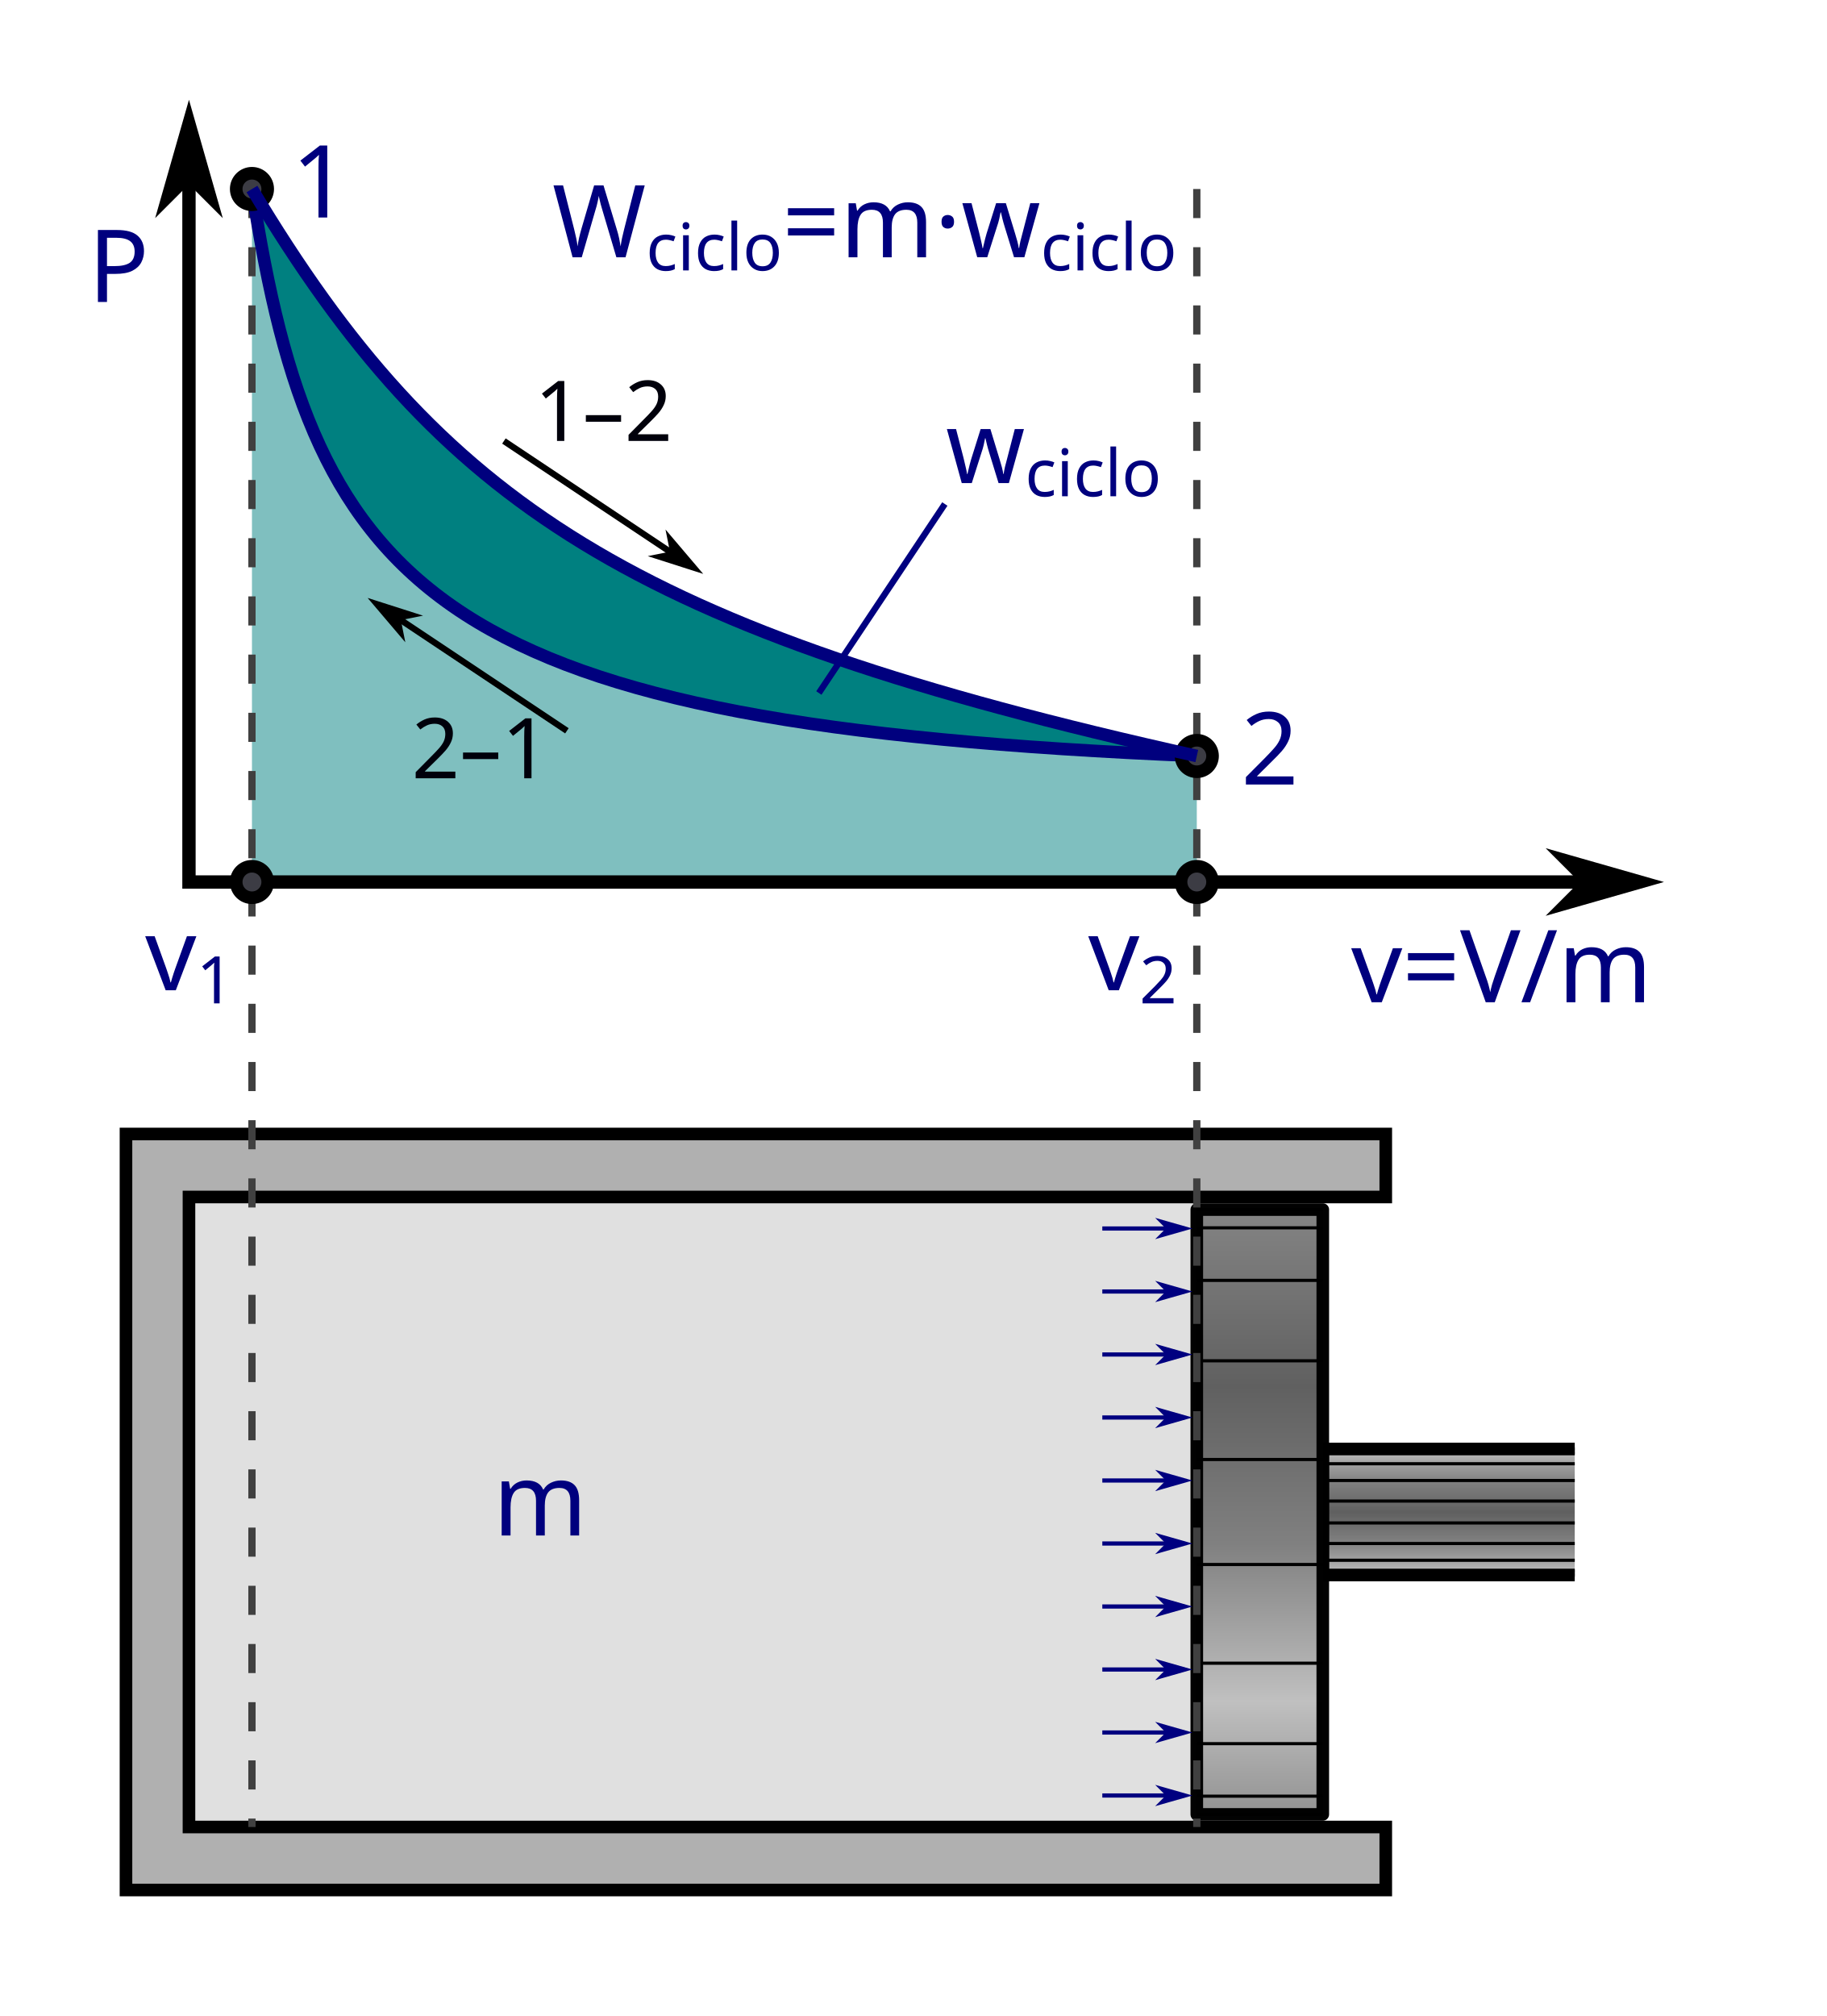
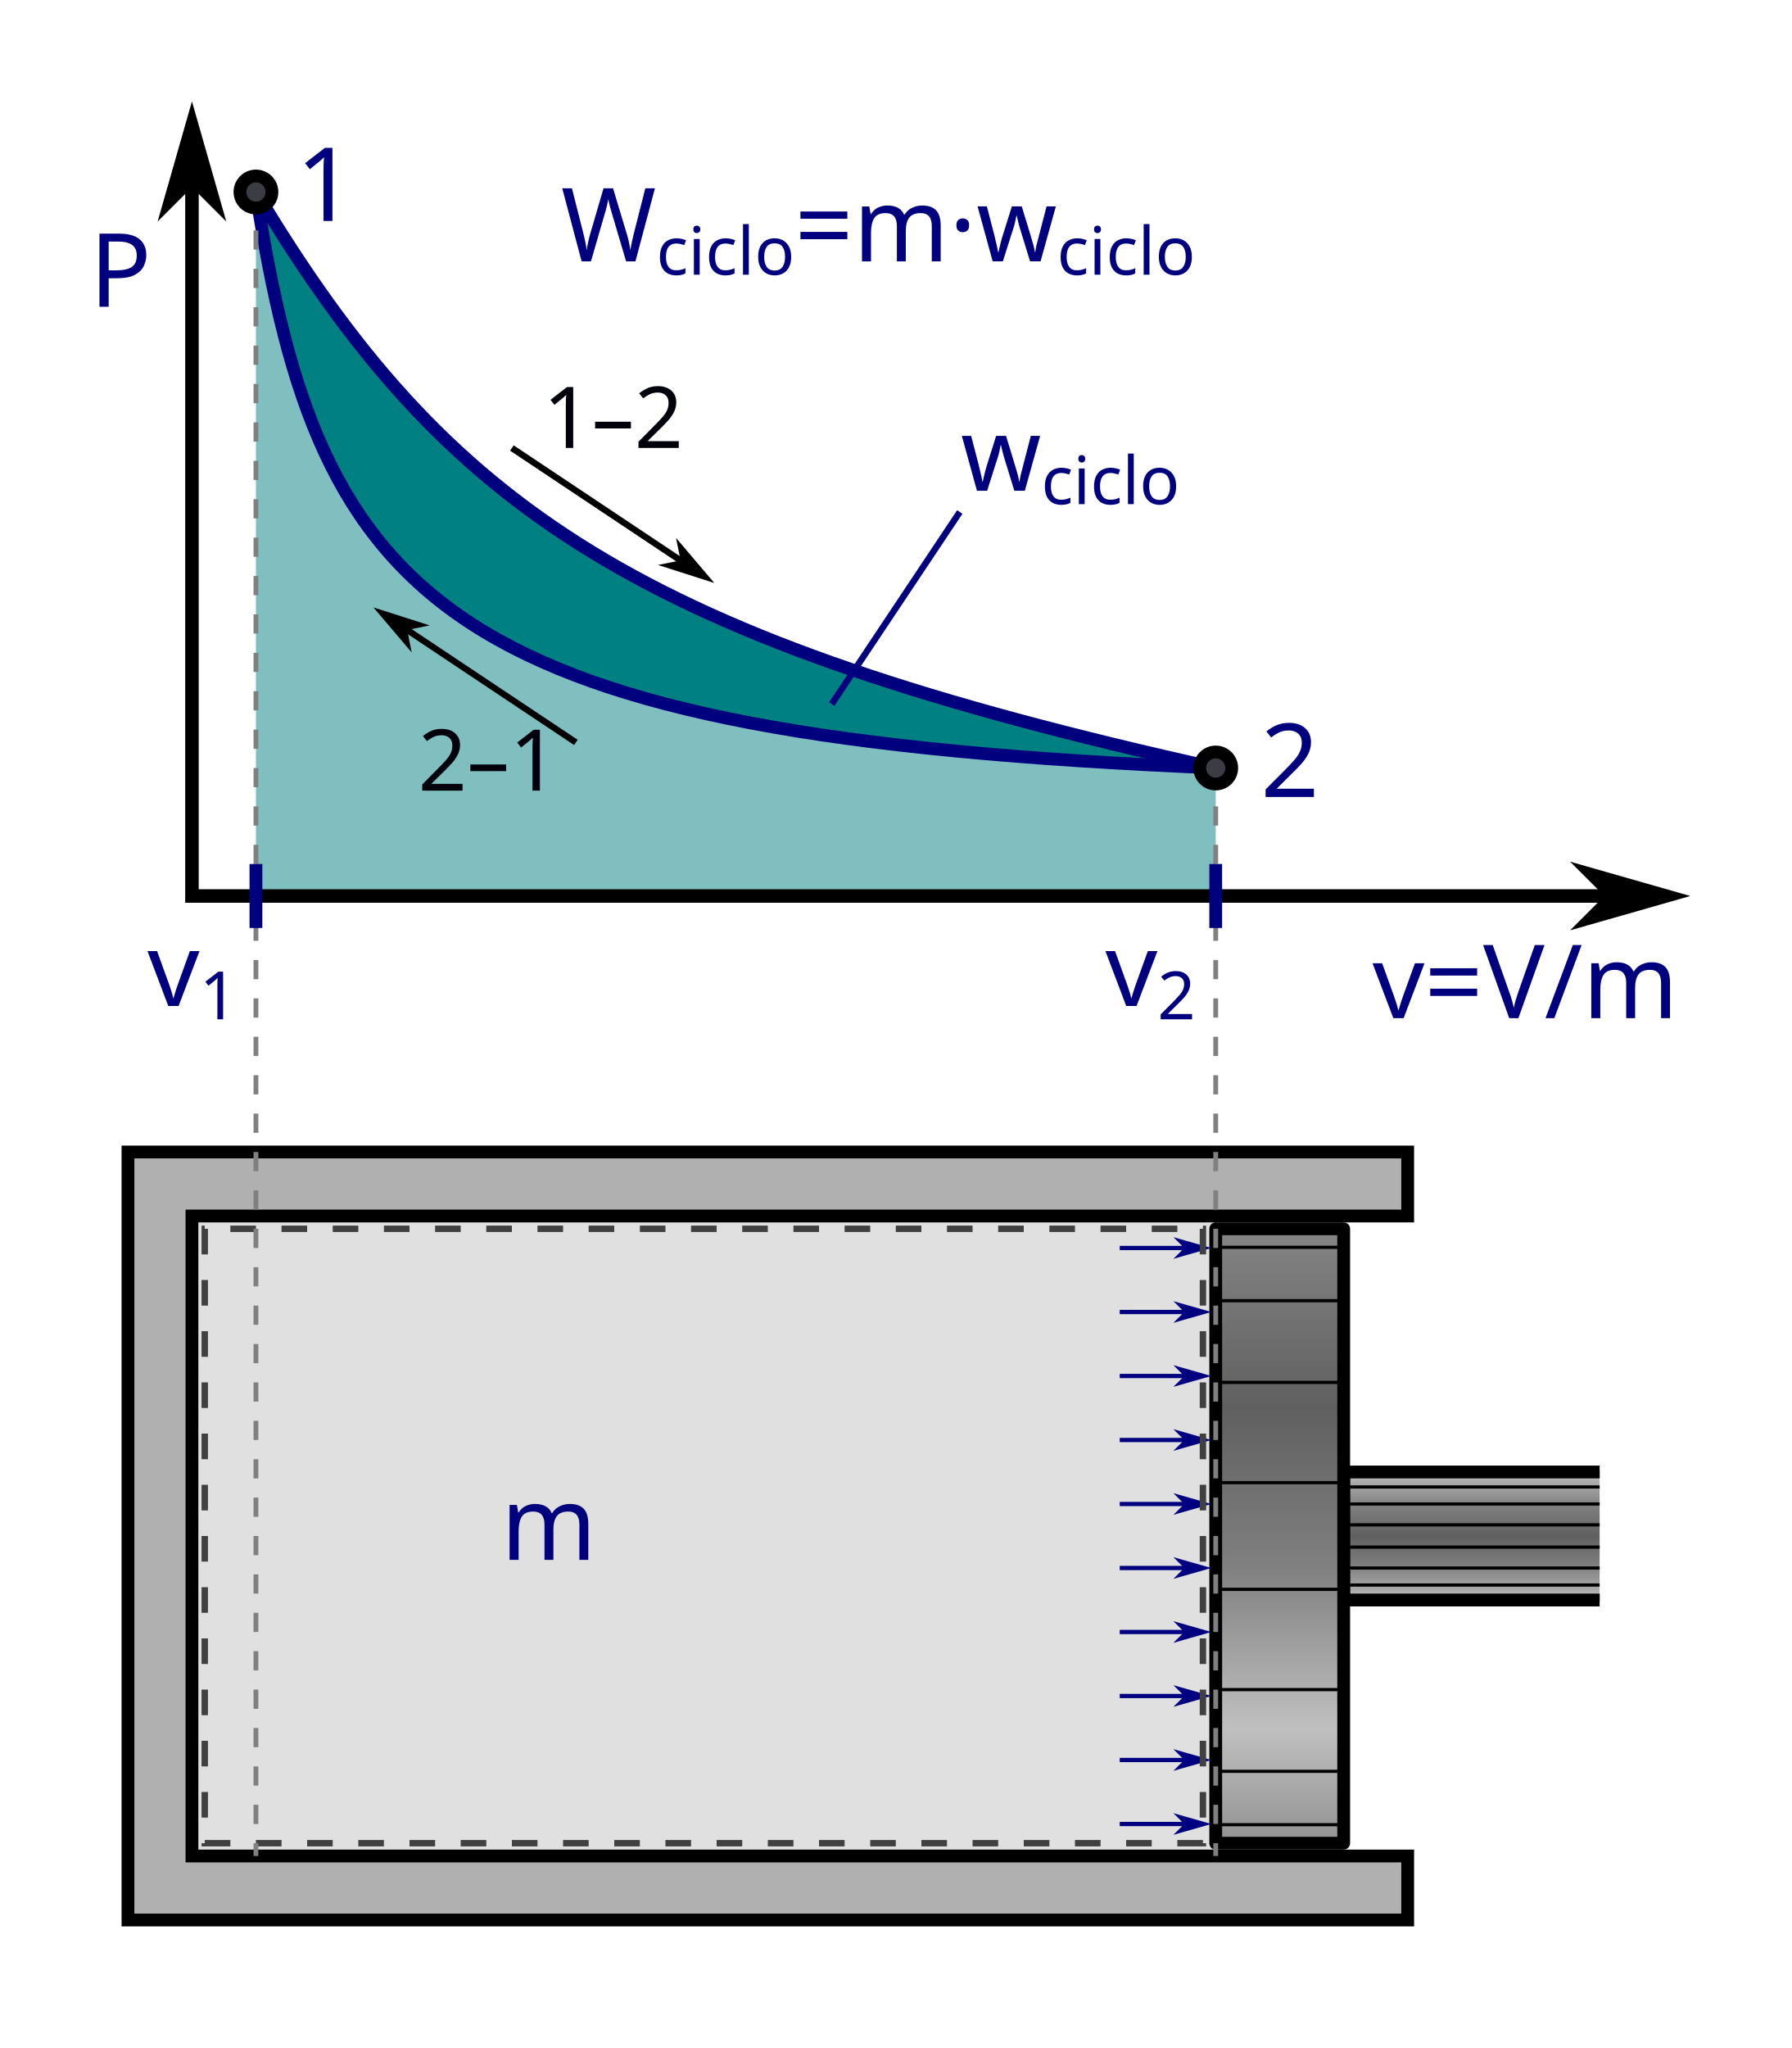
- <svg xmlns="http://www.w3.org/2000/svg" xmlns:xlink="http://www.w3.org/1999/xlink" width="290" height="320" viewBox="0 0 290 320" version="1.1" id="svg1097">
+ <svg xmlns="http://www.w3.org/2000/svg" xmlns:xlink="http://www.w3.org/1999/xlink" width="280" height="320" viewBox="0 0 280 320" version="1.1" id="svg1097">
  <defs id="defs1091">
-     <marker style="overflow:visible;" id="marker5272" refX="0.0" refY="0.0" orient="auto">
-       <path transform="scale(0.4) rotate(180) translate(10,0)" style="fill-rule:evenodd;stroke:#000000;stroke-width:1pt;stroke-opacity:1;fill:#000000;fill-opacity:1" d="M 0.0,0.0 L 5.0,-5.0 L -12.5,0.0 L 5.0,5.0 L 0.0,0.0 z " id="path5270" />
+     <marker style="overflow:visible" id="marker5272" refX="0" refY="0" orient="auto">
+       <path transform="matrix(-0.4,0,0,-0.4,-4,0)" style="fill:#000000;fill-opacity:1;fill-rule:evenodd;stroke:#000000;stroke-width:1pt;stroke-opacity:1" d="M 0,0 5,-5 -12.5,0 5,5 Z" id="path5270" />
    </marker>
    <linearGradient xlink:href="#HCyl-03-020" id="linearGradient5198" gradientUnits="userSpaceOnUse" gradientTransform="matrix(2,0,0,1,90.00004,1080)" x1="470" y1="-1035.917" x2="470" y2="-1025.917" spreadMethod="reflect" />
    <linearGradient id="HCyl-03-020">
      <stop id="stop3786" offset="0" style="stop-color:#606060;stop-opacity:1;" />
      <stop style="stop-color:#808080;stop-opacity:0.987" offset="0.5" id="stop3788" />
      <stop id="stop3790" offset="1" style="stop-color:#c0c0c0;stop-opacity:1" />
    </linearGradient>
    <linearGradient gradientTransform="translate(-1079.998,-550)" xlink:href="#VerticalCylinder040" id="linearGradient27921-2" gradientUnits="userSpaceOnUse" x1="80" y1="568.25" x2="70" y2="568.25" spreadMethod="reflect" />
    <linearGradient id="VerticalCylinder040">
      <stop style="stop-color:#b0b0b0;stop-opacity:1;" offset="0" id="stop19203" />
      <stop id="stop19211" offset="0.5" style="stop-color:#bababa;stop-opacity:1" />
      <stop style="stop-color:#d0d0d0;stop-opacity:1" offset="1" id="stop19205" />
    </linearGradient>
    <linearGradient gradientTransform="translate(-1079.998,-550)" xlink:href="#VerticalCylinder040" id="linearGradient27929-5" x1="55.38" y1="577.3" x2="30" y2="563.25" gradientUnits="userSpaceOnUse" spreadMethod="reflect" />
    <linearGradient gradientTransform="translate(-1079.998,-550)" xlink:href="#HCyl-03-100" id="linearGradient3664-0" gradientUnits="userSpaceOnUse" x1="80" y1="528.25" x2="30" y2="528.25" spreadMethod="reflect" />
    <linearGradient id="HCyl-03-100">
      <stop style="stop-color:#606060;stop-opacity:1" offset="0" id="stop3626" />
      <stop id="stop3634" offset="0.5" style="stop-color:#808080;stop-opacity:1" />
      <stop style="stop-color:#c0c0c0;stop-opacity:1" offset="1" id="stop3628" />
    </linearGradient>
    <marker orient="auto" refY="0" refX="0" id="Arrow1MendG-0-3-6-1-8" style="overflow:visible">
      <path id="path5557-65-8-40-5-7" d="M 0,0 5,-5 -12.5,0 5,5 Z" style="fill:#000080;fill-rule:evenodd;stroke:#000080;stroke-width:1pt" transform="matrix(-0.4,0,0,-0.4,-4,0)" />
    </marker>
    <marker orient="auto" refY="0" refX="0" id="Arrow1MendG-0-3-3-3-6" style="overflow:visible">
      <path id="path5557-65-8-1-2-1" d="M 0,0 5,-5 -12.5,0 5,5 Z" style="fill:#000080;fill-rule:evenodd;stroke:#000080;stroke-width:1pt" transform="matrix(-0.4,0,0,-0.4,-4,0)" />
    </marker>
    <marker orient="auto" refY="0" refX="0" id="Arrow1MendG-0-3-9-0-6-6" style="overflow:visible">
      <path id="path5557-65-8-6-1-2" d="M 0,0 5,-5 -12.5,0 5,5 Z" style="fill:#000080;fill-rule:evenodd;stroke:#000080;stroke-width:1pt" transform="matrix(-0.4,0,0,-0.4,-4,0)" />
    </marker>
    <marker orient="auto" refY="0" refX="0" id="Arrow1MendG-0-3-33-2-6" style="overflow:visible">
      <path id="path5557-65-8-3-7-0" d="M 0,0 5,-5 -12.5,0 5,5 Z" style="fill:#000080;fill-rule:evenodd;stroke:#000080;stroke-width:1pt" transform="matrix(-0.4,0,0,-0.4,-4,0)" />
    </marker>
    <marker orient="auto" refY="0" refX="0" id="Arrow1MendG-0-3-0-6-9" style="overflow:visible">
      <path id="path5557-65-8-4-0-3" d="M 0,0 5,-5 -12.5,0 5,5 Z" style="fill:#000080;fill-rule:evenodd;stroke:#000080;stroke-width:1pt" transform="matrix(-0.4,0,0,-0.4,-4,0)" />
    </marker>
    <marker orient="auto" refY="0" refX="0" id="Arrow1MendG-0-3-8-9-7" style="overflow:visible">
      <path id="path5557-65-8-9-9-0" d="M 0,0 5,-5 -12.5,0 5,5 Z" style="fill:#000080;fill-rule:evenodd;stroke:#000080;stroke-width:1pt" transform="matrix(-0.4,0,0,-0.4,-4,0)" />
    </marker>
    <marker orient="auto" refY="0" refX="0" id="Arrow1MendG-0-3-7-8-1" style="overflow:visible">
      <path id="path5557-65-8-64-2-2" d="M 0,0 5,-5 -12.5,0 5,5 Z" style="fill:#000080;fill-rule:evenodd;stroke:#000080;stroke-width:1pt" transform="matrix(-0.4,0,0,-0.4,-4,0)" />
    </marker>
    <marker orient="auto" refY="0" refX="0" id="Arrow1MendG-0-3-03-7-2" style="overflow:visible">
      <path id="path5557-65-8-0-2-9" d="M 0,0 5,-5 -12.5,0 5,5 Z" style="fill:#000080;fill-rule:evenodd;stroke:#000080;stroke-width:1pt" transform="matrix(-0.4,0,0,-0.4,-4,0)" />
    </marker>
    <marker orient="auto" refY="0" refX="0" id="Arrow1MendG-0-3-2-9-5" style="overflow:visible">
      <path id="path5557-65-8-5-8-6" d="M 0,0 5,-5 -12.5,0 5,5 Z" style="fill:#000080;fill-rule:evenodd;stroke:#000080;stroke-width:1pt" transform="matrix(-0.4,0,0,-0.4,-4,0)" />
    </marker>
    <marker orient="auto" refY="0" refX="0" id="Arrow1MendG-0-3-5-5-5" style="overflow:visible">
      <path id="path5557-65-8-94-6-3" d="M 0,0 5,-5 -12.5,0 5,5 Z" style="fill:#000080;fill-rule:evenodd;stroke:#000080;stroke-width:1pt" transform="matrix(-0.4,0,0,-0.4,-4,0)" />
    </marker>
    <marker orient="auto" refY="0" refX="0" id="Arrow1Mstart" style="overflow:visible">
      <path id="path5266" d="M 0,0 5,-5 -12.5,0 5,5 Z" style="fill:#000000;fill-opacity:1;fill-rule:evenodd;stroke:#000000;stroke-width:1pt;stroke-opacity:1" transform="matrix(0.4,0,0,0.4,4,0)" />
    </marker>
    <marker orient="auto" refY="0" refX="0" id="marker5523" style="overflow:visible">
      <path id="path5269" d="M 0,0 5,-5 -12.5,0 5,5 Z" style="fill:#000000;fill-opacity:1;fill-rule:evenodd;stroke:#000000;stroke-width:1pt;stroke-opacity:1" transform="matrix(-0.4,0,0,-0.4,-4,0)" />
    </marker>
    <marker orient="auto" refY="0" refX="0" id="Arrow1MendG-0-5-91-9" style="overflow:visible">
      <path id="path5557-65-6-0-0" d="M 0,0 5,-5 -12.5,0 5,5 Z" style="fill:#000080;fill-rule:evenodd;stroke:#000080;stroke-width:1pt" transform="matrix(-0.4,0,0,-0.4,-4,0)" />
    </marker>
    <marker orient="auto" refY="0" refX="0" id="Arrow1MendG-0-9-1-9" style="overflow:visible">
      <path id="path5557-65-7-4-3" d="M 0,0 5,-5 -12.5,0 5,5 Z" style="fill:#000080;fill-rule:evenodd;stroke:#000080;stroke-width:1pt" transform="matrix(-0.4,0,0,-0.4,-4,0)" />
    </marker>
    <linearGradient xlink:href="#VerticalCylinder040" id="linearGradient10399" gradientUnits="userSpaceOnUse" gradientTransform="translate(-1079.998,-550)" x1="80" y1="568.25" x2="70" y2="568.25" spreadMethod="reflect" />
    <linearGradient xlink:href="#VerticalCylinder040" id="linearGradient10401" gradientUnits="userSpaceOnUse" gradientTransform="translate(-1079.998,-550)" x1="80" y1="568.25" x2="70" y2="568.25" spreadMethod="reflect" />
    <linearGradient xlink:href="#VerticalCylinder040" id="linearGradient10403" gradientUnits="userSpaceOnUse" gradientTransform="translate(-1079.998,-550)" x1="80" y1="568.25" x2="70" y2="568.25" spreadMethod="reflect" />
    <linearGradient xlink:href="#VerticalCylinder040" id="linearGradient10405" gradientUnits="userSpaceOnUse" gradientTransform="translate(-1079.998,-550)" x1="80" y1="568.25" x2="70" y2="568.25" spreadMethod="reflect" />
    <linearGradient xlink:href="#VerticalCylinder040" id="linearGradient10407" gradientUnits="userSpaceOnUse" gradientTransform="translate(-1079.998,-550)" x1="80" y1="568.25" x2="70" y2="568.25" spreadMethod="reflect" />
    <linearGradient xlink:href="#VerticalCylinder040" id="linearGradient10409" gradientUnits="userSpaceOnUse" gradientTransform="translate(-1079.998,-550)" x1="80" y1="568.25" x2="70" y2="568.25" spreadMethod="reflect" />
    <linearGradient xlink:href="#VerticalCylinder040" id="linearGradient10411" gradientUnits="userSpaceOnUse" gradientTransform="translate(-1079.998,-550)" x1="80" y1="568.25" x2="70" y2="568.25" spreadMethod="reflect" />
    <linearGradient xlink:href="#VerticalCylinder040" id="linearGradient10413" gradientUnits="userSpaceOnUse" gradientTransform="translate(-1079.998,-550)" x1="80" y1="568.25" x2="70" y2="568.25" spreadMethod="reflect" />
    <linearGradient xlink:href="#VerticalCylinder040" id="linearGradient10415" gradientUnits="userSpaceOnUse" gradientTransform="translate(-1079.998,-550)" x1="80" y1="568.25" x2="70" y2="568.25" spreadMethod="reflect" />
    <linearGradient xlink:href="#VerticalCylinder040" id="linearGradient10417" gradientUnits="userSpaceOnUse" gradientTransform="translate(-1079.998,-550)" x1="80" y1="568.25" x2="70" y2="568.25" spreadMethod="reflect" />
    <linearGradient xlink:href="#VerticalCylinder040" id="linearGradient10419" gradientUnits="userSpaceOnUse" gradientTransform="translate(-1079.998,-550)" x1="80" y1="568.25" x2="70" y2="568.25" spreadMethod="reflect" />
    <linearGradient xlink:href="#VerticalCylinder040" id="linearGradient10421" gradientUnits="userSpaceOnUse" gradientTransform="translate(-1079.998,-550)" x1="80" y1="568.25" x2="70" y2="568.25" spreadMethod="reflect" />
    <linearGradient xlink:href="#VerticalCylinder040" id="linearGradient10423" gradientUnits="userSpaceOnUse" gradientTransform="translate(-1079.998,-550)" x1="55.38" y1="577.3" x2="30" y2="563.25" spreadMethod="reflect" />
    <linearGradient xlink:href="#VerticalCylinder040" id="linearGradient10425" gradientUnits="userSpaceOnUse" gradientTransform="translate(-1079.998,-550)" x1="55.38" y1="577.3" x2="30" y2="563.25" spreadMethod="reflect" />
    <linearGradient xlink:href="#VerticalCylinder040" id="linearGradient10427" gradientUnits="userSpaceOnUse" gradientTransform="translate(-1079.998,-550)" x1="55.38" y1="577.3" x2="30" y2="563.25" spreadMethod="reflect" />
    <linearGradient xlink:href="#VerticalCylinder040" id="linearGradient10429" gradientUnits="userSpaceOnUse" gradientTransform="translate(-1079.998,-550)" x1="55.38" y1="577.3" x2="30" y2="563.25" spreadMethod="reflect" />
    <linearGradient xlink:href="#VerticalCylinder040" id="linearGradient10431" gradientUnits="userSpaceOnUse" gradientTransform="translate(-1079.998,-550)" x1="55.38" y1="577.3" x2="30" y2="563.25" spreadMethod="reflect" />
    <linearGradient xlink:href="#VerticalCylinder040" id="linearGradient10433" gradientUnits="userSpaceOnUse" gradientTransform="translate(-1079.998,-550)" x1="55.38" y1="577.3" x2="30" y2="563.25" spreadMethod="reflect" />
    <linearGradient xlink:href="#VerticalCylinder040" id="linearGradient10435" gradientUnits="userSpaceOnUse" gradientTransform="translate(-1079.998,-550)" x1="55.38" y1="577.3" x2="30" y2="563.25" spreadMethod="reflect" />
    <linearGradient xlink:href="#VerticalCylinder040" id="linearGradient10437" gradientUnits="userSpaceOnUse" gradientTransform="translate(-1079.998,-550)" x1="55.38" y1="577.3" x2="30" y2="563.25" spreadMethod="reflect" />
    <linearGradient xlink:href="#VerticalCylinder040" id="linearGradient10439" gradientUnits="userSpaceOnUse" gradientTransform="translate(-1079.998,-550)" x1="55.38" y1="577.3" x2="30" y2="563.25" spreadMethod="reflect" />
    <linearGradient xlink:href="#VerticalCylinder040" id="linearGradient10441" gradientUnits="userSpaceOnUse" gradientTransform="translate(-1079.998,-550)" x1="55.38" y1="577.3" x2="30" y2="563.25" spreadMethod="reflect" />
    <linearGradient xlink:href="#VerticalCylinder040" id="linearGradient10443" gradientUnits="userSpaceOnUse" gradientTransform="translate(-1079.998,-550)" x1="55.38" y1="577.3" x2="30" y2="563.25" spreadMethod="reflect" />
    <marker style="overflow:visible" id="marker5272-5" refX="0" refY="0" orient="auto">
      <path transform="matrix(-0.4,0,0,-0.4,-4,0)" style="fill:#000000;fill-opacity:1;fill-rule:evenodd;stroke:#000000;stroke-width:1pt;stroke-opacity:1" d="M 0,0 5,-5 -12.5,0 5,5 Z" id="path5270-3" />
    </marker>
    <marker style="overflow:visible" id="marker5272-5-6" refX="0" refY="0" orient="auto">
      <path transform="matrix(-0.4,0,0,-0.4,-4,0)" style="fill:#000000;fill-opacity:1;fill-rule:evenodd;stroke:#000000;stroke-width:1pt;stroke-opacity:1" d="M 0,0 5,-5 -12.5,0 5,5 Z" id="path5270-3-2" />
    </marker>
  </defs>
  <g id="layer1" transform="translate(0,-418.25)">
    <path id="path1126" style="fill:#008080;fill-opacity:0.502;stroke:none;stroke-width:2;stroke-linecap:butt;stroke-linejoin:miter;stroke-miterlimit:4;stroke-dasharray:none;stroke-opacity:1" d="m 40,448.25 c 10,65 30,85 150,90 v 20 H 40 Z" />
    <path style="fill:#008080;fill-opacity:1;fill-rule:evenodd;stroke:none;stroke-width:2;stroke-linecap:butt;stroke-linejoin:miter;stroke-miterlimit:4;stroke-dasharray:none;stroke-opacity:1" d="m 40,448.25 c 13.254,22.642 30.604,43.598 53.56,56.892 29.546,17.333 63.372,25.486 96.44,33.108 m -150,-90 c 3.329,20.885 7.785,43.319 23.173,58.95 15.793,15.724 38.354,21.252 59.617,24.993 22.216,3.668 44.739,5.069 67.21,6.057" id="path4830-0" />
    <rect style="display:inline;fill:#e0e0e0;fill-opacity:1;stroke:#000000;stroke-width:0.1;stroke-linecap:butt;stroke-linejoin:round;stroke-miterlimit:4;stroke-dasharray:none;stroke-dashoffset:0;stroke-opacity:1" id="rect13769-2-8-5" width="100" height="160" x="-708.25" y="-190" transform="matrix(0,-1,-1,0,0,0)" />
    <g style="display:inline" id="g3873-2" transform="translate(-150,1694.167)">
      <g id="g3841-5">
        <g id="g3797-4" transform="translate(-100)">
          <rect y="-1045.917" x="460" height="20" width="40" id="rect3769-7" style="fill:url(#linearGradient5198);fill-opacity:1;stroke:none;stroke-width:0.283;stroke-linecap:round;stroke-miterlimit:4;stroke-dasharray:none;stroke-dashoffset:0;stroke-opacity:1" />
          <path id="path3793-4" d="m 500,-1045.917 h -40 v 20 h 40" style="fill:none;stroke:#000000;stroke-width:2;stroke-linecap:butt;stroke-linejoin:miter;stroke-miterlimit:4;stroke-dasharray:none;stroke-opacity:1" />
        </g>
        <g id="g19483-8-4-4" style="fill:url(#linearGradient27921-2);fill-opacity:1" transform="matrix(0,-1.000001,-1,0,988.25,-955.9167)">
          <g transform="translate(-25.00006,-5)" id="g19467-02-2-3" style="fill:url(#linearGradient10399);fill-opacity:1" />
          <g transform="translate(0,2e-5)" id="g19463-51-0-0" style="fill:url(#linearGradient10421);fill-opacity:1">
            <path style="fill:url(#linearGradient10401);fill-opacity:1;stroke:#000000;stroke-width:0.5;stroke-linecap:butt;stroke-linejoin:miter;stroke-miterlimit:4;stroke-dasharray:none;stroke-opacity:1" d="m 70,588.25 v 40" id="path13316-79-1-5-7" />
            <path style="fill:url(#linearGradient10403);fill-opacity:1;stroke:#000000;stroke-width:0.5;stroke-linecap:butt;stroke-linejoin:miter;stroke-miterlimit:4;stroke-dasharray:none;stroke-opacity:1" d="m 70.603,588.25 v 40" id="path13316-6-2-0-5-8" />
            <path style="fill:url(#linearGradient10405);fill-opacity:1;stroke:#000000;stroke-width:0.5;stroke-linecap:butt;stroke-linejoin:miter;stroke-miterlimit:4;stroke-dasharray:none;stroke-opacity:1" d="m 72.34,588.25 v 40" id="path13316-7-0-8-2-6" />
            <path style="fill:url(#linearGradient10407);fill-opacity:1;stroke:#000000;stroke-width:0.5;stroke-linecap:butt;stroke-linejoin:miter;stroke-miterlimit:4;stroke-dasharray:none;stroke-opacity:1" d="m 89.397,588.25 v 40" id="path13316-5-2-5-9-8" />
            <path style="fill:url(#linearGradient10409);fill-opacity:1;stroke:#000000;stroke-width:0.5;stroke-linecap:butt;stroke-linejoin:miter;stroke-miterlimit:4;stroke-dasharray:none;stroke-opacity:1" d="m 90,588.25 v 40" id="path13316-3-3-0-0-8" />
            <path style="fill:url(#linearGradient10411);fill-opacity:1;stroke:#000000;stroke-width:0.5;stroke-linecap:butt;stroke-linejoin:miter;stroke-miterlimit:4;stroke-dasharray:none;stroke-opacity:1" d="m 87.66,588.25 v 40" id="path13316-56-7-64-2-4" />
            <path style="fill:url(#linearGradient10413);fill-opacity:1;stroke:#000000;stroke-width:0.5;stroke-linecap:butt;stroke-linejoin:miter;stroke-miterlimit:4;stroke-dasharray:none;stroke-opacity:1" d="m 75,588.25 v 40" id="path13316-2-5-62-8-3" />
            <path style="fill:url(#linearGradient10415);fill-opacity:1;stroke:#000000;stroke-width:0.5;stroke-linecap:butt;stroke-linejoin:miter;stroke-miterlimit:4;stroke-dasharray:none;stroke-opacity:1" d="m 85,588.25 v 40" id="path13316-2-9-9-5-3-1" />
            <path style="fill:url(#linearGradient10417);fill-opacity:1;stroke:#000000;stroke-width:0.5;stroke-linecap:butt;stroke-linejoin:miter;stroke-miterlimit:4;stroke-dasharray:none;stroke-opacity:1" d="m 78.264,588.25 v 40" id="path13316-2-1-2-8-8-4" />
            <path style="fill:url(#linearGradient10419);fill-opacity:1;stroke:#000000;stroke-width:0.5;stroke-linecap:butt;stroke-linejoin:miter;stroke-miterlimit:4;stroke-dasharray:none;stroke-opacity:1" d="m 81.736,588.25 v 40" id="path13316-2-1-2-2-6-0-9" />
          </g>
        </g>
      </g>
      <g transform="matrix(0,-1.000001,-1,0,988.25,-955.9167)" style="fill:url(#linearGradient27929-5);fill-opacity:1" id="g19497-2-4-2">
        <path style="fill:url(#linearGradient3664-0);fill-opacity:1;stroke:#000000;stroke-width:2;stroke-linecap:round;stroke-linejoin:round;stroke-miterlimit:4;stroke-dasharray:none;stroke-opacity:0.991" d="m 32,628.25 v 20 h 96 v -20 H 32" id="path13312-84-0-0" />
        <g style="fill:url(#linearGradient10443);fill-opacity:1" id="g19299-7-9-6" transform="translate(-170,170)">
          <path id="path13316-79-7-2-1-8" d="m 202,458.25 v 20" style="fill:url(#linearGradient10423);fill-opacity:1;stroke:#000000;stroke-width:0.5;stroke-linecap:butt;stroke-linejoin:miter;stroke-miterlimit:4;stroke-dasharray:none;stroke-opacity:1" />
          <path id="path13316-6-2-2-4-9-9" d="m 204.894,458.25 v 20" style="fill:url(#linearGradient10425);fill-opacity:1;stroke:#000000;stroke-width:0.5;stroke-linecap:butt;stroke-linejoin:miter;stroke-miterlimit:4;stroke-dasharray:none;stroke-opacity:1" />
          <path id="path13316-7-0-7-06-6-2" d="m 213.232,458.25 v 20" style="fill:url(#linearGradient10427);fill-opacity:1;stroke:#000000;stroke-width:0.5;stroke-linecap:butt;stroke-linejoin:miter;stroke-miterlimit:4;stroke-dasharray:none;stroke-opacity:1" />
          <path id="path13316-5-2-2-2-2-6" d="m 295.106,458.25 v 20" style="fill:url(#linearGradient10429);fill-opacity:1;stroke:#000000;stroke-width:0.5;stroke-linecap:butt;stroke-linejoin:miter;stroke-miterlimit:4;stroke-dasharray:none;stroke-opacity:1" />
          <path id="path13316-3-3-2-9-5-6" d="m 298,458.25 v 20" style="fill:url(#linearGradient10431);fill-opacity:1;stroke:#000000;stroke-width:0.5;stroke-linecap:butt;stroke-linejoin:miter;stroke-miterlimit:4;stroke-dasharray:none;stroke-opacity:1" />
          <path id="path13316-56-7-6-9-4-4" d="m 286.768,458.25 v 20" style="fill:url(#linearGradient10433);fill-opacity:1;stroke:#000000;stroke-width:0.5;stroke-linecap:butt;stroke-linejoin:miter;stroke-miterlimit:4;stroke-dasharray:none;stroke-opacity:1" />
          <path id="path13316-2-5-1-0-4-9" d="m 226,458.25 v 20" style="fill:url(#linearGradient10435);fill-opacity:1;stroke:#000000;stroke-width:0.5;stroke-linecap:butt;stroke-linejoin:miter;stroke-miterlimit:4;stroke-dasharray:none;stroke-opacity:1" />
          <path id="path13316-2-9-9-0-8-9-5" d="m 274,458.25 v 20" style="fill:url(#linearGradient10437);fill-opacity:1;stroke:#000000;stroke-width:0.5;stroke-linecap:butt;stroke-linejoin:miter;stroke-miterlimit:4;stroke-dasharray:none;stroke-opacity:1" />
          <path id="path13316-2-1-2-6-1-9-0" d="m 241.667,458.25 v 20" style="fill:url(#linearGradient10439);fill-opacity:1;stroke:#000000;stroke-width:0.5;stroke-linecap:butt;stroke-linejoin:miter;stroke-miterlimit:4;stroke-dasharray:none;stroke-opacity:1" />
          <path id="path13316-2-1-2-2-1-3-3-4" d="m 258.333,458.25 v 20" style="fill:url(#linearGradient10441);fill-opacity:1;stroke:#000000;stroke-width:0.5;stroke-linecap:butt;stroke-linejoin:miter;stroke-miterlimit:4;stroke-dasharray:none;stroke-opacity:1" />
        </g>
      </g>
    </g>
    <path id="path15577-2-1-7-1-8-8-5-6" d="m 175,703.25 h 13" style="color:#000000;display:inline;overflow:visible;visibility:visible;fill:#e0e0e0;fill-opacity:1;fill-rule:nonzero;stroke:#000080;stroke-width:0.667;stroke-linecap:butt;stroke-linejoin:miter;stroke-miterlimit:4;stroke-dasharray:none;stroke-dashoffset:0;stroke-opacity:1;marker:none;marker-end:url(#Arrow1MendG-0-3-6-1-8);enable-background:accumulate" />
    <path id="path15577-2-1-7-1-8-8-8-1-1" d="m 175,693.25 h 13" style="color:#000000;display:inline;overflow:visible;visibility:visible;fill:#e0e0e0;fill-opacity:1;fill-rule:nonzero;stroke:#000080;stroke-width:0.667;stroke-linecap:butt;stroke-linejoin:miter;stroke-miterlimit:4;stroke-dasharray:none;stroke-dashoffset:0;stroke-opacity:1;marker:none;marker-end:url(#Arrow1MendG-0-3-3-3-6);enable-background:accumulate" />
    <text xml:space="preserve" x="78.285" y="661.973" id="text15583-2-4-9-6-3-1" style="line-height:0%;display:inline;fill:#00007e;fill-opacity:1;stroke:none">
      <tspan id="tspan15581-6-9-7-9-1-5" x="78.285" y="661.973" style="font-style:normal;font-variant:normal;font-weight:normal;font-stretch:normal;font-size:16px;line-height:1.25;font-family:'SBL Greek';-inkscape-font-specification:'SBL Greek';fill:#00007e;fill-opacity:1;stroke:none">m</tspan>
    </text>
    <path id="path15577-2-1-7-1-8-8-4-4-9" d="m 175,683.25 h 13" style="color:#000000;display:inline;overflow:visible;visibility:visible;fill:#e0e0e0;fill-opacity:1;fill-rule:nonzero;stroke:#000080;stroke-width:0.667;stroke-linecap:butt;stroke-linejoin:miter;stroke-miterlimit:4;stroke-dasharray:none;stroke-dashoffset:0;stroke-opacity:1;marker:none;marker-end:url(#Arrow1MendG-0-3-9-0-6-6);enable-background:accumulate" />
    <path id="path15577-2-1-7-1-8-8-86-6-4" d="m 175,673.25 h 13" style="color:#000000;display:inline;overflow:visible;visibility:visible;fill:#e0e0e0;fill-opacity:1;fill-rule:nonzero;stroke:#000080;stroke-width:0.667;stroke-linecap:butt;stroke-linejoin:miter;stroke-miterlimit:4;stroke-dasharray:none;stroke-dashoffset:0;stroke-opacity:1;marker:none;marker-end:url(#Arrow1MendG-0-3-33-2-6);enable-background:accumulate" />
    <path id="path15577-2-1-7-1-8-8-88-9-9" d="m 175,663.25 h 13" style="color:#000000;display:inline;overflow:visible;visibility:visible;fill:#e0e0e0;fill-opacity:1;fill-rule:nonzero;stroke:#000080;stroke-width:0.667;stroke-linecap:butt;stroke-linejoin:miter;stroke-miterlimit:4;stroke-dasharray:none;stroke-dashoffset:0;stroke-opacity:1;marker:none;marker-end:url(#Arrow1MendG-0-3-0-6-9);enable-background:accumulate" />
    <path id="path15577-2-1-7-1-8-8-7-4-0" d="m 175,653.25 h 13" style="color:#000000;display:inline;overflow:visible;visibility:visible;fill:#e0e0e0;fill-opacity:1;fill-rule:nonzero;stroke:#000080;stroke-width:0.667;stroke-linecap:butt;stroke-linejoin:miter;stroke-miterlimit:4;stroke-dasharray:none;stroke-dashoffset:0;stroke-opacity:1;marker:none;marker-end:url(#Arrow1MendG-0-3-8-9-7);enable-background:accumulate" />
    <path id="path15577-2-1-7-1-8-8-3-2-9" d="m 175,643.25 h 13" style="color:#000000;display:inline;overflow:visible;visibility:visible;fill:#e0e0e0;fill-opacity:1;fill-rule:nonzero;stroke:#000080;stroke-width:0.667;stroke-linecap:butt;stroke-linejoin:miter;stroke-miterlimit:4;stroke-dasharray:none;stroke-dashoffset:0;stroke-opacity:1;marker:none;marker-end:url(#Arrow1MendG-0-3-7-8-1);enable-background:accumulate" />
    <path id="path15577-2-1-7-1-8-8-9-2-1" d="m 175,633.25 h 13" style="color:#000000;display:inline;overflow:visible;visibility:visible;fill:#e0e0e0;fill-opacity:1;fill-rule:nonzero;stroke:#000080;stroke-width:0.667;stroke-linecap:butt;stroke-linejoin:miter;stroke-miterlimit:4;stroke-dasharray:none;stroke-dashoffset:0;stroke-opacity:1;marker:none;marker-end:url(#Arrow1MendG-0-3-03-7-2);enable-background:accumulate" />
    <path id="path15577-2-1-7-1-8-8-40-6-7" d="m 175,623.25 h 13" style="color:#000000;display:inline;overflow:visible;visibility:visible;fill:#e0e0e0;fill-opacity:1;fill-rule:nonzero;stroke:#000080;stroke-width:0.667;stroke-linecap:butt;stroke-linejoin:miter;stroke-miterlimit:4;stroke-dasharray:none;stroke-dashoffset:0;stroke-opacity:1;marker:none;marker-end:url(#Arrow1MendG-0-3-2-9-5);enable-background:accumulate" />
    <path id="path15577-2-1-7-1-8-8-6-1-1" d="m 175,613.25 h 13" style="color:#000000;display:inline;overflow:visible;visibility:visible;fill:#e0e0e0;fill-opacity:1;fill-rule:nonzero;stroke:#000080;stroke-width:0.667;stroke-linecap:butt;stroke-linejoin:miter;stroke-miterlimit:4;stroke-dasharray:none;stroke-dashoffset:0;stroke-opacity:1;marker:none;marker-end:url(#Arrow1MendG-0-3-5-5-5);enable-background:accumulate" />
    <path style="display:inline;fill:#b0b0b0;fill-opacity:1;stroke:#000000;stroke-width:2;stroke-linecap:butt;stroke-linejoin:miter;stroke-miterlimit:4;stroke-dasharray:none;stroke-opacity:1" d="m 220,708.25 v 10 H 20 v -120 h 200 v 10 H 30 v 100 z" id="path19413-1-2-1" />
-     <path style="fill:none;stroke:#404040;stroke-width:1.155;stroke-linecap:butt;stroke-linejoin:miter;stroke-miterlimit:4;stroke-dasharray:4.619, 4.619;stroke-dashoffset:0;stroke-opacity:1" d="m 40,448.25 v 260" id="path5254" />
    <path style="fill:none;stroke:#000000;stroke-width:2.114;stroke-linecap:butt;stroke-linejoin:miter;stroke-miterlimit:4;stroke-dasharray:none;stroke-opacity:1;marker-start:url(#Arrow1Mstart);marker-end:url(#marker5523)" d="M 260,558.25 H 30 v -120" id="path5258" />
    <text xml:space="preserve" x="14" y="466.18" id="text15583-2-4-9-6-3-1-7" style="line-height:0%;display:inline;fill:#00007e;fill-opacity:1;stroke:none">
      <tspan id="tspan15581-6-9-7-9-1-5-7" x="14" y="466.18" style="font-style:normal;font-variant:normal;font-weight:normal;font-stretch:normal;font-size:16px;line-height:1.25;font-family:'SBL Greek';-inkscape-font-specification:'SBL Greek';fill:#00007e;fill-opacity:1;stroke:none">P</tspan>
    </text>
    <text xml:space="preserve" x="214.506" y="577.336" id="text15583-2-4-9-6-3-1-7-3" style="line-height:0%;display:inline;fill:#00007e;fill-opacity:1;stroke:none">
      <tspan id="tspan15581-6-9-7-9-1-5-7-6" x="214.506" y="577.336" style="font-style:normal;font-variant:normal;font-weight:normal;font-stretch:normal;font-size:16px;line-height:1.25;font-family:'SBL Greek';-inkscape-font-specification:'SBL Greek';fill:#00007e;fill-opacity:1;stroke:none">v=V/m</tspan>
    </text>
-     <path style="display:inline;fill:none;stroke:#404040;stroke-width:1.155;stroke-linecap:butt;stroke-linejoin:miter;stroke-miterlimit:4;stroke-dasharray:4.619, 4.619;stroke-dashoffset:0;stroke-opacity:1" d="m 190,448.25 v 260" id="path5254-6" />
-     <path style="display:inline;fill:#3c3c44;fill-opacity:1;stroke:#000000;stroke-width:2;stroke-linecap:round;stroke-linejoin:round;stroke-miterlimit:4;stroke-dasharray:none;stroke-dashoffset:0;stroke-opacity:1" id="path49256-3" d="m 37.5,558.259 a 2.5,2.5 0 0 1 2.487,-2.509 2.5,2.5 0 0 1 2.513,2.483 2.5,2.5 0 0 1 -2.479,2.517 2.5,2.5 0 0 1 -2.521,-2.475" />
-     <path style="display:inline;fill:#3c3c44;fill-opacity:1;stroke:#000000;stroke-width:2;stroke-linecap:round;stroke-linejoin:round;stroke-miterlimit:4;stroke-dasharray:none;stroke-dashoffset:0;stroke-opacity:1" id="path49256-3-8" d="m 187.5,558.259 a 2.5,2.5 0 0 1 2.487,-2.509 2.5,2.5 0 0 1 2.513,2.483 2.5,2.5 0 0 1 -2.479,2.517 2.5,2.5 0 0 1 -2.521,-2.475" />
    <text xml:space="preserve" x="23.052" y="575.438" id="text15583-2-4-9-6-3-1-5" style="line-height:0%;display:inline;fill:#00007e;fill-opacity:1;stroke:none">
      <tspan id="tspan15581-6-9-7-9-1-5-6" x="23.052" y="575.438" style="font-style:normal;font-variant:normal;font-weight:normal;font-stretch:normal;font-size:16px;line-height:1.25;font-family:'SBL Greek';-inkscape-font-specification:'SBL Greek';fill:#00007e;fill-opacity:1;stroke:none">v<tspan style="font-size:65%;baseline-shift:sub" id="tspan6070">1</tspan>
      </tspan>
    </text>
    <text xml:space="preserve" x="172.767" y="575.438" id="text15583-2-4-9-6-3-1-5-5" style="line-height:0%;display:inline;fill:#00007e;fill-opacity:1;stroke:none">
      <tspan id="tspan15581-6-9-7-9-1-5-6-9" x="172.767" y="575.438" style="font-style:normal;font-variant:normal;font-weight:normal;font-stretch:normal;font-size:16px;line-height:1.25;font-family:'SBL Greek';-inkscape-font-specification:'SBL Greek';fill:#00007e;fill-opacity:1;stroke:none">v<tspan style="font-size:65%;baseline-shift:sub" id="tspan6070-8">2</tspan>
      </tspan>
    </text>
    <path style="fill:none;stroke:#00007e;stroke-width:2;stroke-linecap:butt;stroke-linejoin:miter;stroke-miterlimit:4;stroke-dasharray:none;stroke-opacity:1" d="m 40,448.25 c 10,65 30,85 150,90" id="path6125" clip-path="none" />
-     <path style="display:inline;fill:#3c3c44;fill-opacity:1;stroke:#000000;stroke-width:2;stroke-linecap:round;stroke-linejoin:round;stroke-miterlimit:4;stroke-dasharray:none;stroke-dashoffset:0;stroke-opacity:1" id="path49256-3-4" d="m 37.5,448.259 a 2.5,2.5 0 0 1 2.487,-2.509 2.5,2.5 0 0 1 2.513,2.483 2.5,2.5 0 0 1 -2.479,2.517 2.5,2.5 0 0 1 -2.521,-2.475" />
-     <path style="display:inline;fill:#3c3c44;fill-opacity:1;stroke:#000000;stroke-width:2;stroke-linecap:round;stroke-linejoin:round;stroke-miterlimit:4;stroke-dasharray:none;stroke-dashoffset:0;stroke-opacity:1" id="path49256-3-81" d="m 187.5,538.259 a 2.5,2.5 0 0 1 2.487,-2.509 2.5,2.5 0 0 1 2.513,2.483 2.5,2.5 0 0 1 -2.479,2.517 2.5,2.5 0 0 1 -2.521,-2.475" />
    <text xml:space="preserve" x="46.266" y="452.77" id="text15583-2-4-9-6-3-1-0" style="line-height:0%;display:inline;fill:#00007e;fill-opacity:1;stroke:none">
      <tspan id="tspan15581-6-9-7-9-1-5-3" x="46.266" y="452.77" style="font-style:normal;font-variant:normal;font-weight:normal;font-stretch:normal;font-size:16px;line-height:1.25;font-family:'SBL Greek';-inkscape-font-specification:'SBL Greek';fill:#00007e;fill-opacity:1;stroke:none">1</tspan>
    </text>
    <text xml:space="preserve" x="197.031" y="542.77" id="text15583-2-4-9-6-3-1-0-4" style="line-height:0%;display:inline;fill:#00007e;fill-opacity:1;stroke:none">
      <tspan id="tspan15581-6-9-7-9-1-5-3-4" x="197.031" y="542.77" style="font-style:normal;font-variant:normal;font-weight:normal;font-stretch:normal;font-size:16px;line-height:1.25;font-family:'SBL Greek';-inkscape-font-specification:'SBL Greek';fill:#00007e;fill-opacity:1;stroke:none">2</tspan>
    </text>
    <path style="fill:none;stroke:#00007e;stroke-width:2;stroke-linecap:butt;stroke-linejoin:miter;stroke-miterlimit:4;stroke-dasharray:none;stroke-opacity:1" d="m 40,448.25 c 30,50 60,70 150,90" id="path4830" clip-path="none" />
    <text xml:space="preserve" x="84.85" y="488.243" id="text15583-2-4-9-6-3-1-7-36" style="line-height:0%;display:inline;fill:#00000b;fill-opacity:1;stroke:none">
      <tspan id="tspan15581-6-9-7-9-1-5-7-7" x="84.85" y="488.243" style="font-style:normal;font-variant:normal;font-weight:normal;font-stretch:normal;font-size:13.333px;line-height:1.25;font-family:'SBL Greek';-inkscape-font-specification:'SBL Greek';fill:#00000b;fill-opacity:1;stroke:none">1–2</tspan>
    </text>
    <path id="path5267-5" d="m 80,488.25 30,20" style="fill:none;stroke:#000000;stroke-width:1px;stroke-linecap:butt;stroke-linejoin:miter;stroke-opacity:1;marker-end:url(#marker5272-5)" />
    <text xml:space="preserve" x="65.352" y="541.789" id="text15583-2-4-9-6-3-1-7-36-9" style="line-height:0%;display:inline;fill:#00000b;fill-opacity:1;stroke:none">
      <tspan id="tspan15581-6-9-7-9-1-5-7-7-1" x="65.352" y="541.789" style="font-style:normal;font-variant:normal;font-weight:normal;font-stretch:normal;font-size:13.333px;line-height:1.25;font-family:'SBL Greek';-inkscape-font-specification:'SBL Greek';fill:#00000b;fill-opacity:1;stroke:none">2–1</tspan>
    </text>
    <path id="path5267-5-2" d="m 90,534.25 -30,-20" style="fill:none;stroke:#000000;stroke-width:1px;stroke-linecap:butt;stroke-linejoin:miter;stroke-opacity:1;marker-end:url(#marker5272-5-6)" />
    <text xml:space="preserve" x="150.152" y="494.943" id="text15583-2-4-9-6-3-1-7-36-93" style="line-height:0%;display:inline;fill:#00007e;fill-opacity:1;stroke:none">
      <tspan id="tspan15581-6-9-7-9-1-5-7-7-6" x="150.152" y="494.943" style="font-style:normal;font-variant:normal;font-weight:normal;font-stretch:normal;font-size:16px;line-height:1.25;font-family:'SBL Greek';-inkscape-font-specification:'SBL Greek';fill:#00007e;fill-opacity:1;stroke:none">w<tspan style="font-size:65%;baseline-shift:sub" id="tspan1147">ciclo</tspan>
      </tspan>
    </text>
    <path id="path15577-2-1-9-6" d="m 130,528.25 20,-30" style="color:#000000;display:inline;overflow:visible;visibility:visible;fill:#e0e0e0;fill-opacity:1;fill-rule:nonzero;stroke:#000080;stroke-width:1;stroke-linecap:butt;stroke-linejoin:miter;stroke-miterlimit:4;stroke-dasharray:none;stroke-dashoffset:0;stroke-opacity:1;marker:none;enable-background:accumulate" />
    <text xml:space="preserve" x="87.684" y="459.094" id="text15583-2-4-9-6-3-1-7-36-5" style="line-height:0%;display:inline;fill:#00007e;fill-opacity:1;stroke:none">
      <tspan id="tspan15581-6-9-7-9-1-5-7-7-3" x="87.684" y="459.094" style="font-style:normal;font-variant:normal;font-weight:normal;font-stretch:normal;font-size:16px;line-height:1.25;font-family:'SBL Greek';-inkscape-font-specification:'SBL Greek';fill:#00007e;fill-opacity:1;stroke:none">W<tspan style="font-size:65%;baseline-shift:sub" id="tspan2286">ciclo</tspan>=m·w<tspan style="font-size:65%;baseline-shift:sub" id="tspan1147-5">ciclo</tspan>
      </tspan>
    </text>
+     <path style="display:inline;opacity:1;vector-effect:none;fill:none;fill-opacity:1;stroke:#404040;stroke-width:1;stroke-linecap:butt;stroke-linejoin:miter;stroke-miterlimit:4;stroke-dasharray:4, 4;stroke-dashoffset:0;stroke-opacity:1" d="M 188,706.25 H 32 v -96 h 156 z" id="path2842-7-9-15-6-8-24-6-7-5-7-7-8-0-7-8-6-7" />
+     <g transform="translate(0,1e-5)" id="g3210">
+       <path id="path5254-62" d="m 40,448.25 v 260" style="fill:none;stroke:#808080;stroke-width:0.75;stroke-linecap:butt;stroke-linejoin:miter;stroke-miterlimit:4;stroke-dasharray:3, 3;stroke-dashoffset:0;stroke-opacity:1" />
+       <path id="path5254-6-9" d="M 190,538.25 V 708.25" style="display:inline;fill:none;stroke:#808080;stroke-width:0.75;stroke-linecap:butt;stroke-linejoin:miter;stroke-miterlimit:4;stroke-dasharray:3, 3;stroke-dashoffset:0;stroke-opacity:1" />
+       <path id="path3189" d="m 40,563.25 v -10" style="fill:none;stroke:#00007e;stroke-width:2;stroke-linecap:butt;stroke-linejoin:miter;stroke-miterlimit:4;stroke-dasharray:none;stroke-opacity:1" />
+       <path id="path3189-3" d="m 190,563.25 v -10" style="fill:none;stroke:#00007e;stroke-width:2;stroke-linecap:butt;stroke-linejoin:miter;stroke-miterlimit:4;stroke-dasharray:none;stroke-opacity:1" />
+     </g>
+     <path style="display:inline;fill:#3c3c44;fill-opacity:1;stroke:#000000;stroke-width:2;stroke-linecap:round;stroke-linejoin:round;stroke-miterlimit:4;stroke-dasharray:none;stroke-dashoffset:0;stroke-opacity:1" id="path49256-3-81" d="m 187.5,538.259 a 2.5,2.5 0 0 1 2.487,-2.509 2.5,2.5 0 0 1 2.513,2.483 2.5,2.5 0 0 1 -2.479,2.517 2.5,2.5 0 0 1 -2.521,-2.475" />
+     <path style="display:inline;fill:#3c3c44;fill-opacity:1;stroke:#000000;stroke-width:2;stroke-linecap:round;stroke-linejoin:round;stroke-miterlimit:4;stroke-dasharray:none;stroke-dashoffset:0;stroke-opacity:1" id="path49256-3-4" d="m 37.5,448.259 a 2.5,2.5 0 0 1 2.487,-2.509 2.5,2.5 0 0 1 2.513,2.483 2.5,2.5 0 0 1 -2.479,2.517 2.5,2.5 0 0 1 -2.521,-2.475" />
  </g>
</svg>
